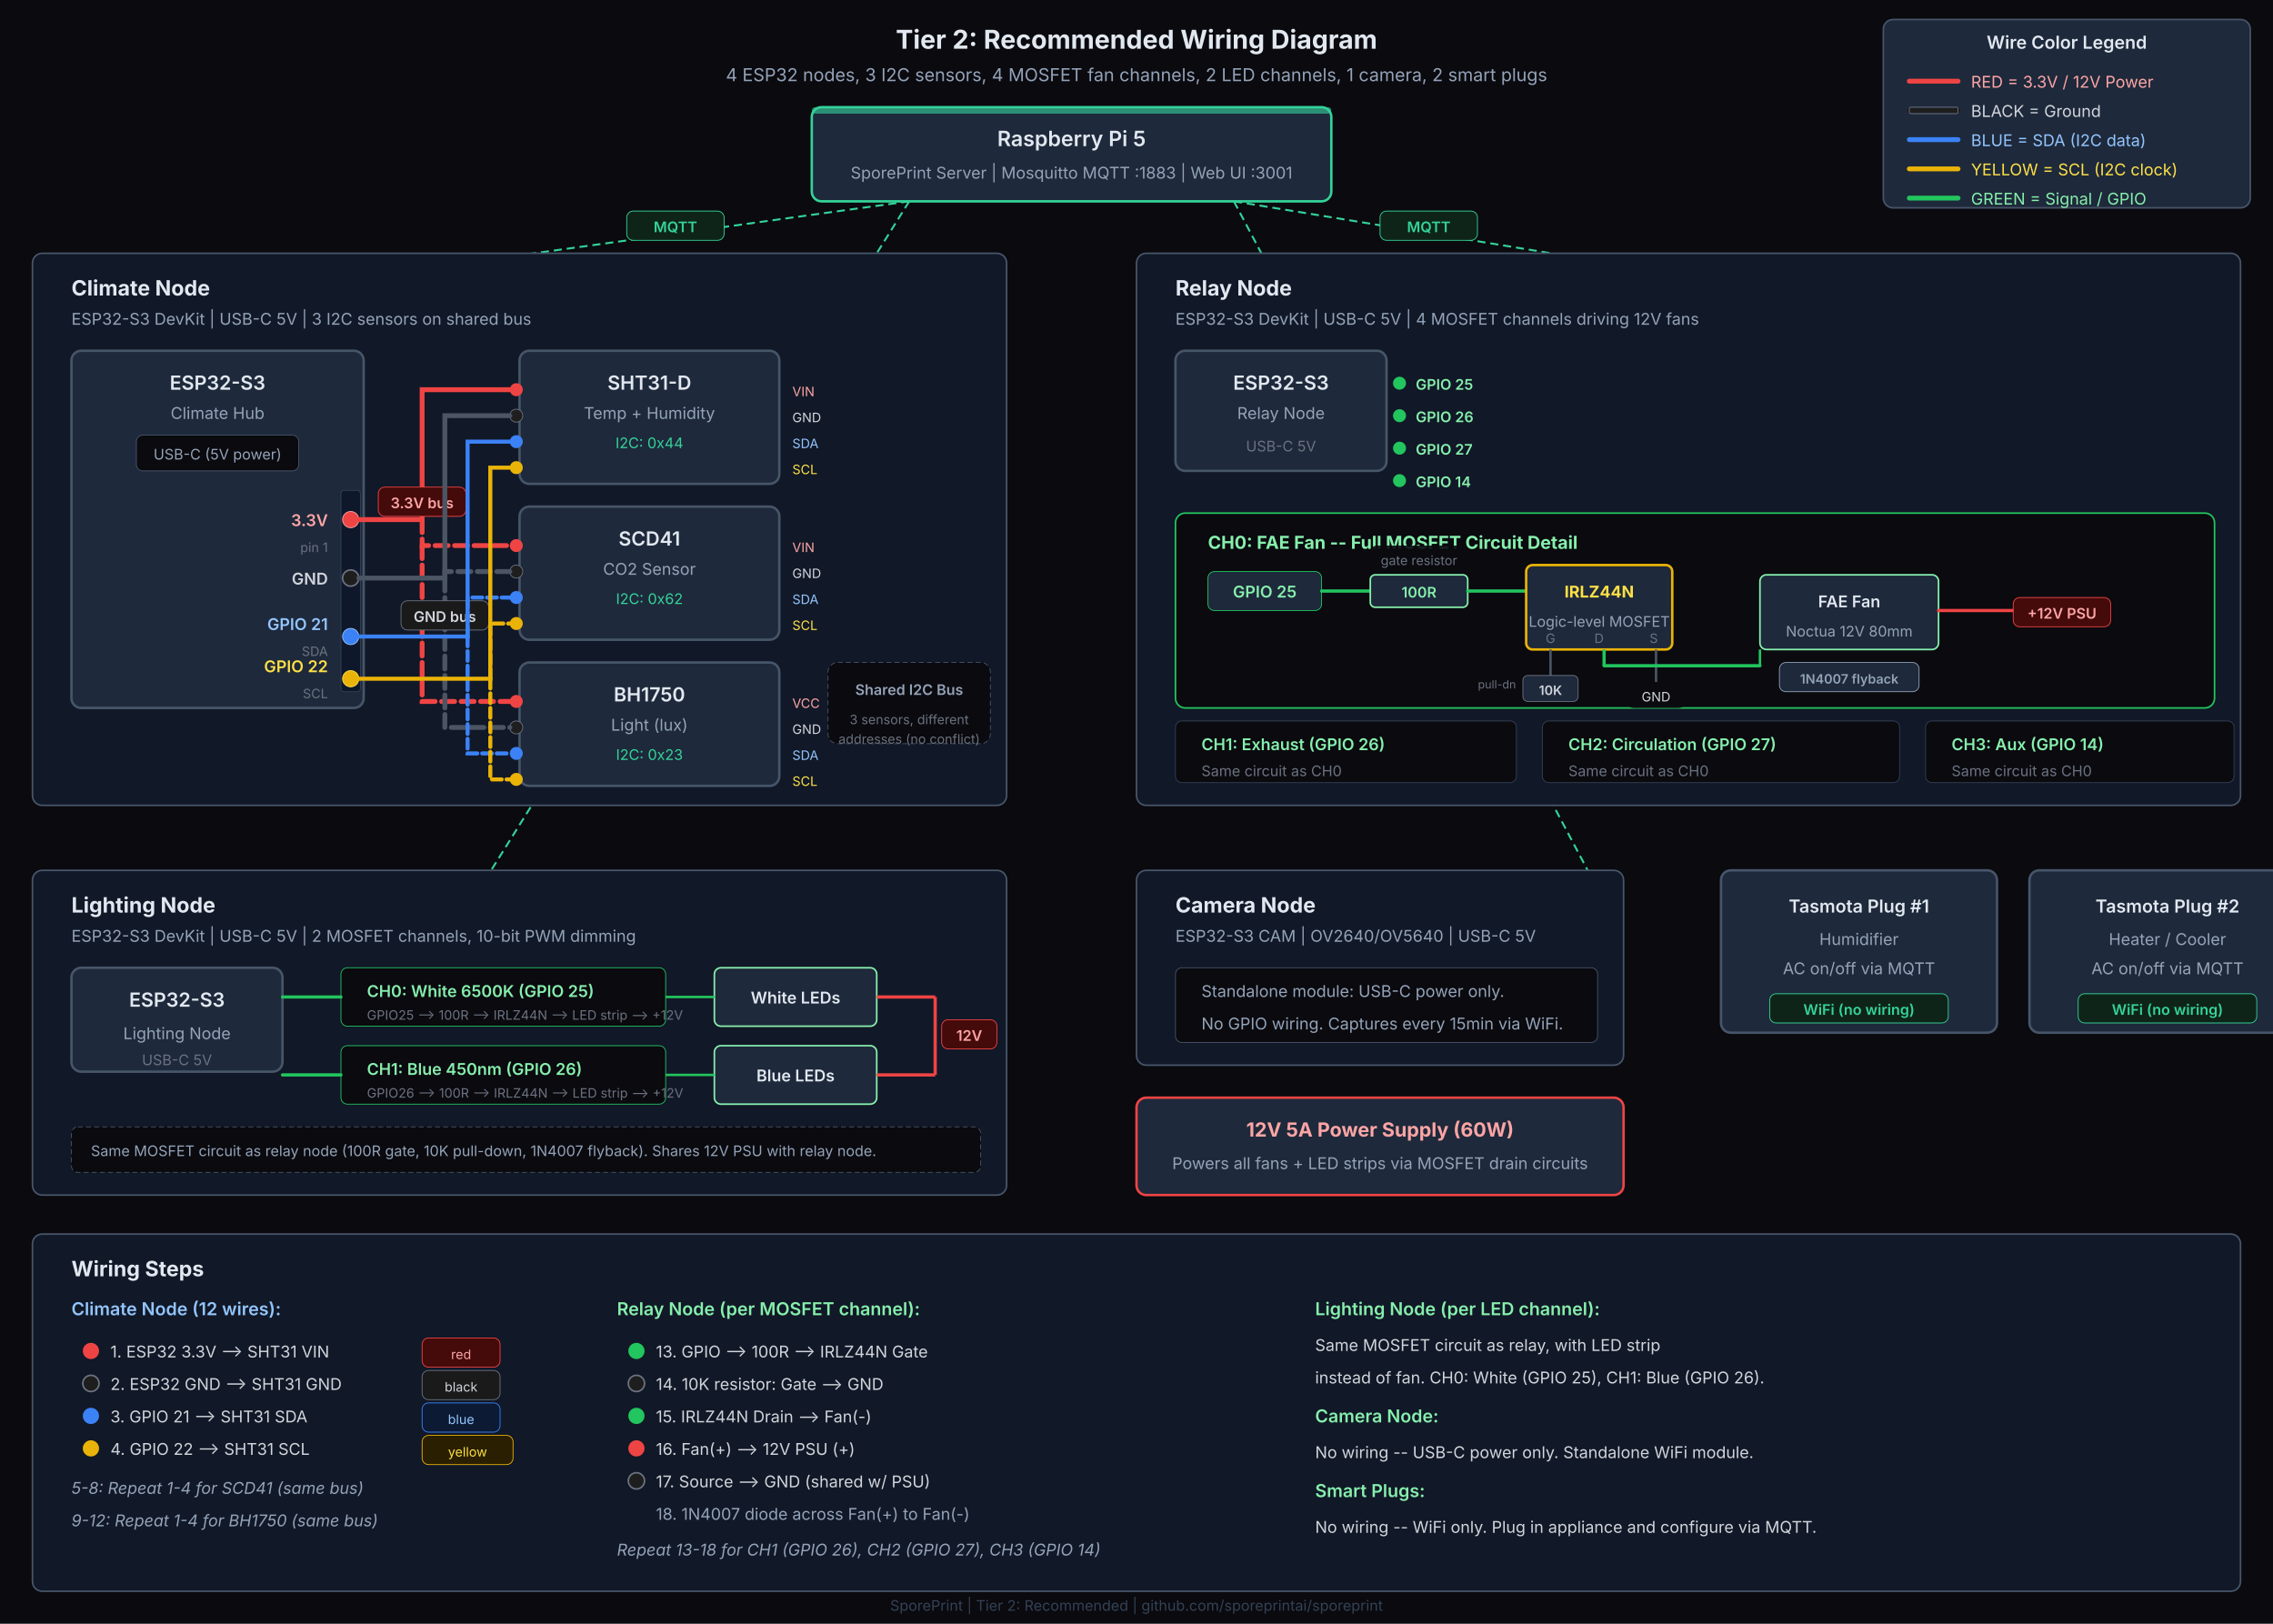
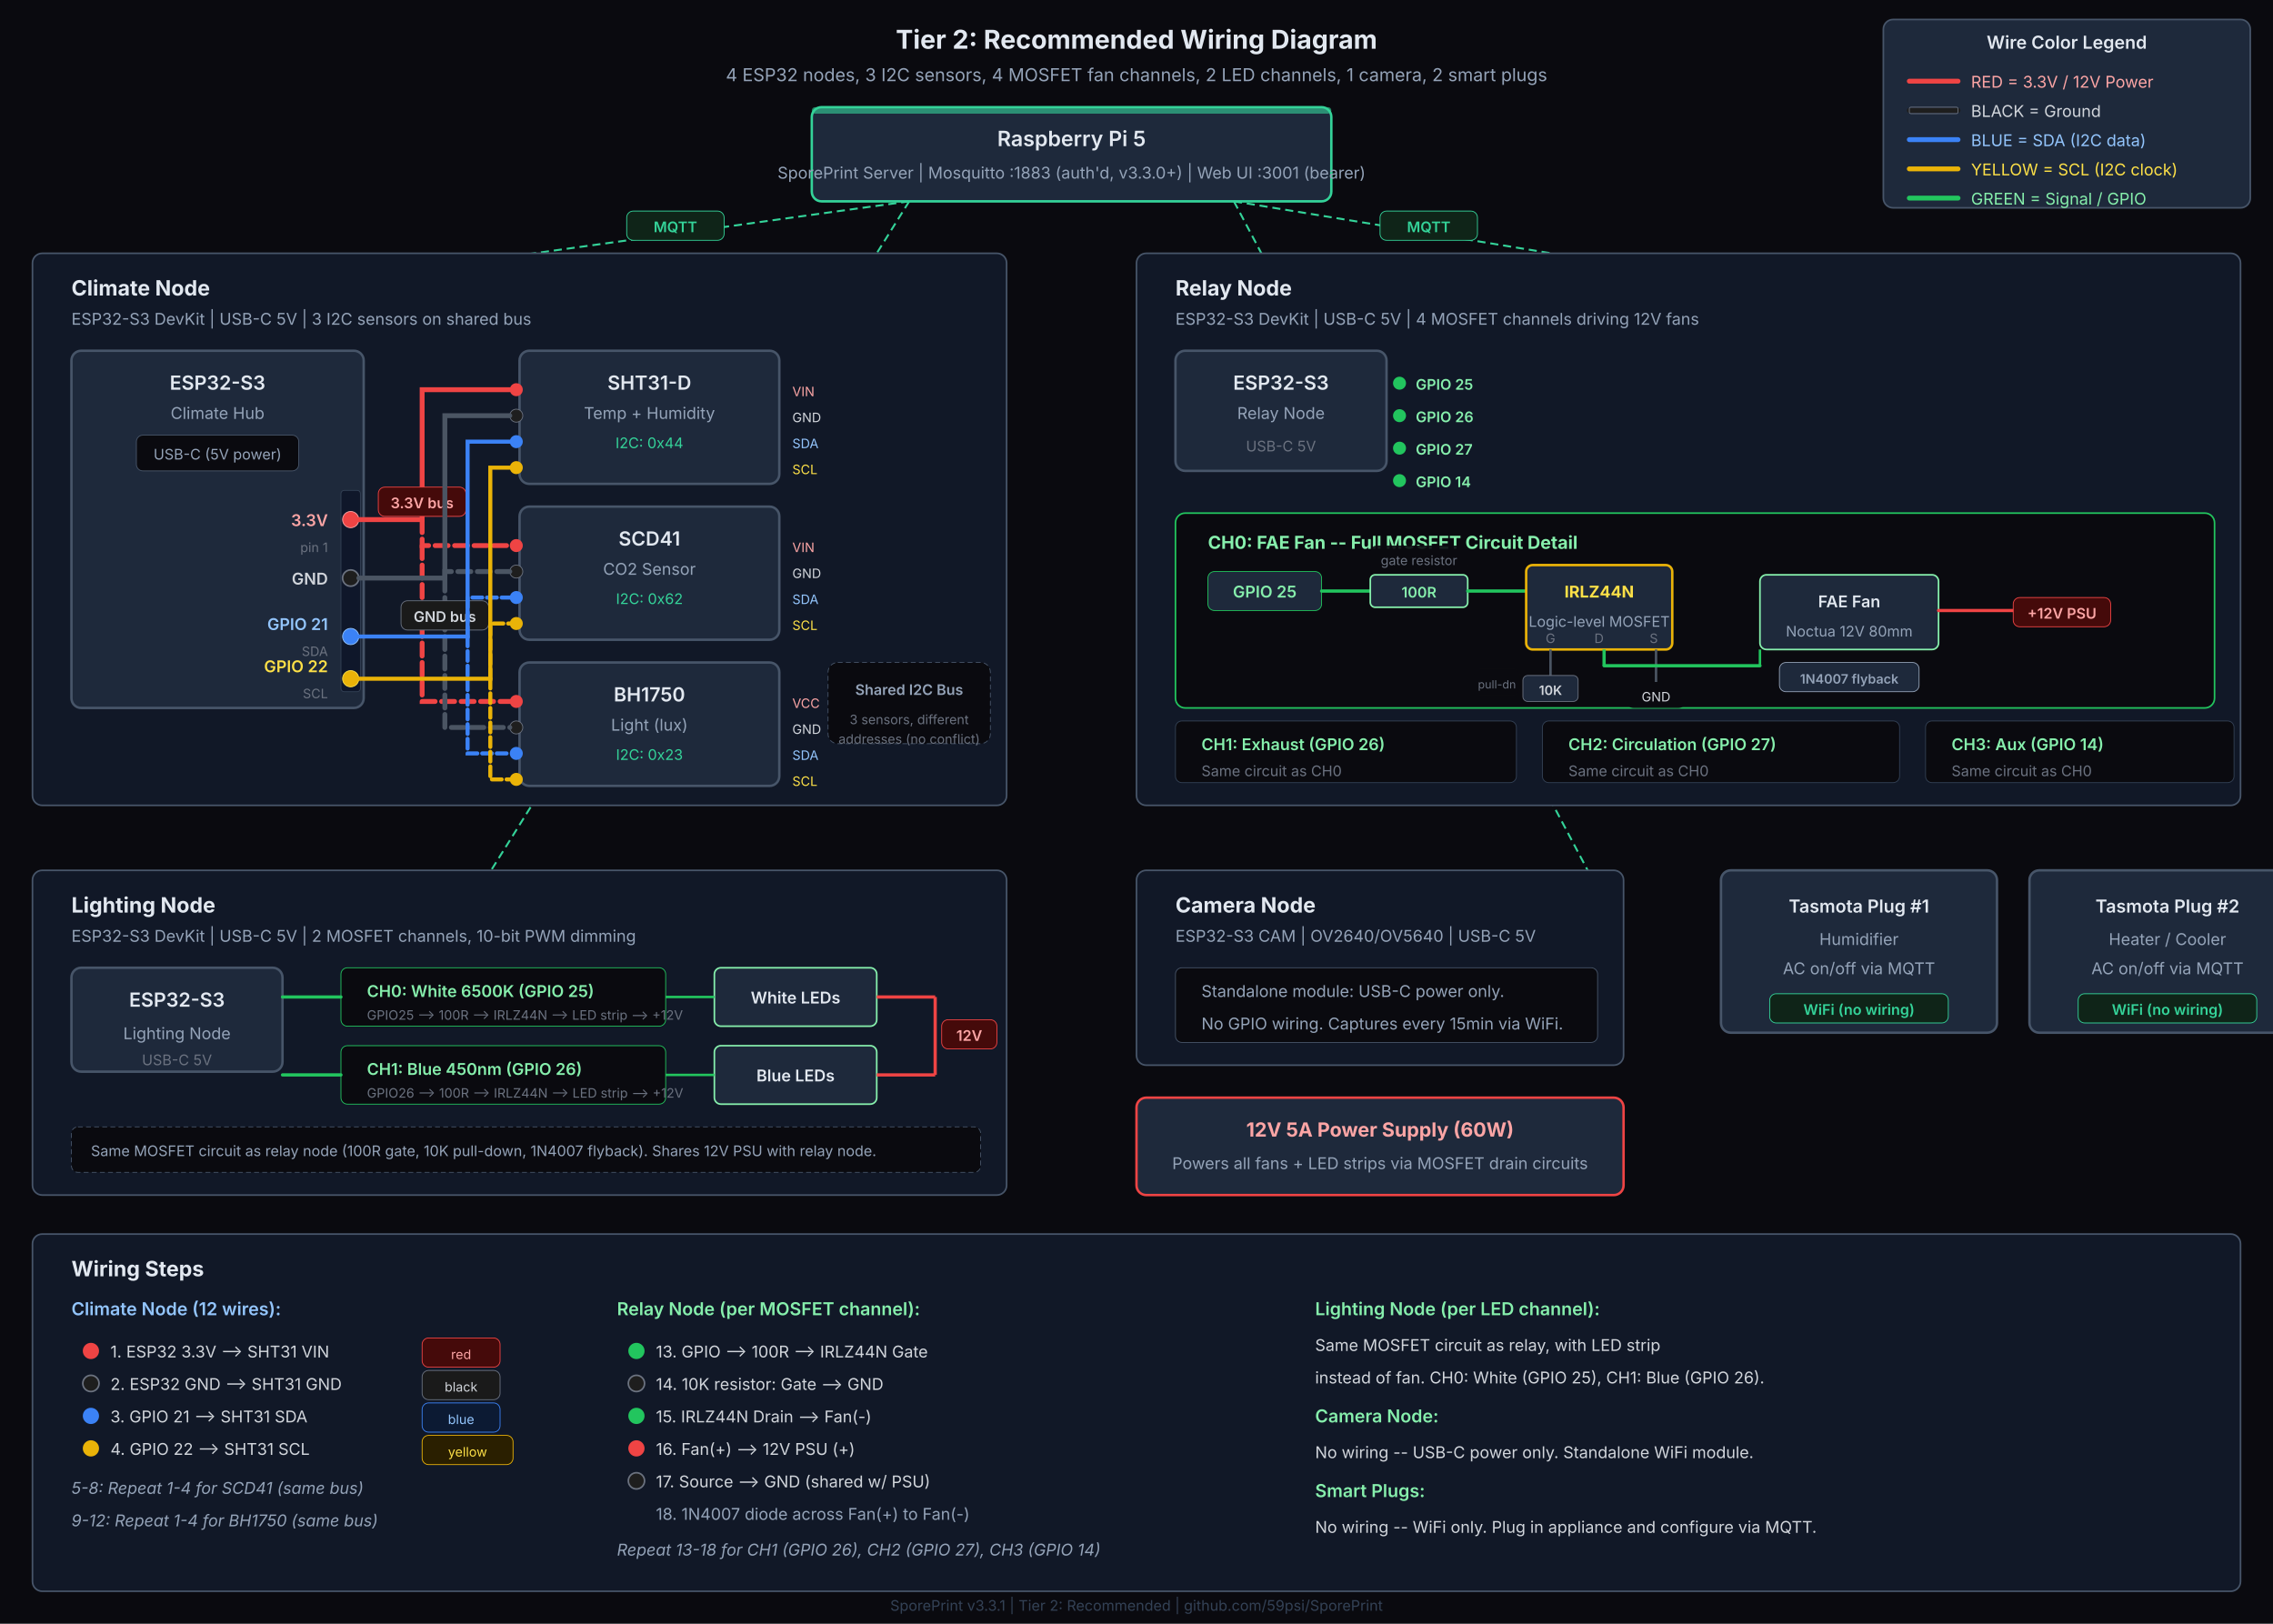
<svg xmlns="http://www.w3.org/2000/svg" viewBox="0 0 1400 1000" width="1400" height="1000">
  <rect width="1400" height="1000" fill="#0a0a0f" />
  <text x="700" y="30" text-anchor="middle" fill="#e2e8f0" font-family="system-ui, -apple-system, sans-serif" font-size="16" font-weight="700">Tier 2: Recommended Wiring Diagram</text>
  <text x="700" y="50" text-anchor="middle" fill="#94a3b8" font-family="system-ui, -apple-system, sans-serif" font-size="11">4 ESP32 nodes, 3 I2C sensors, 4 MOSFET fan channels, 2 LED channels, 1 camera, 2 smart plugs</text>
  <rect x="1160" y="12" width="226" height="116" rx="6" fill="#1e293b" stroke="#475569" stroke-width="1" />
  <text x="1273" y="30" text-anchor="middle" fill="#e2e8f0" font-family="system-ui, -apple-system, sans-serif" font-size="11" font-weight="600">Wire Color Legend</text>
  <line x1="1176" y1="50" x2="1206" y2="50" stroke="#ef4444" stroke-width="3" stroke-linecap="round" />
  <text x="1214" y="54" fill="#fca5a5" font-family="system-ui, -apple-system, sans-serif" font-size="10">RED = 3.3V / 12V Power</text>
  <line x1="1176" y1="68" x2="1206" y2="68" stroke="#1e1e1e" stroke-width="3" stroke-linecap="round" />
  <rect x="1176" y="66" width="30" height="4" rx="1" fill="none" stroke="#6b7280" stroke-width="0.5" />
  <text x="1214" y="72" fill="#d1d5db" font-family="system-ui, -apple-system, sans-serif" font-size="10">BLACK = Ground</text>
  <line x1="1176" y1="86" x2="1206" y2="86" stroke="#3b82f6" stroke-width="3" stroke-linecap="round" />
  <text x="1214" y="90" fill="#93c5fd" font-family="system-ui, -apple-system, sans-serif" font-size="10">BLUE = SDA (I2C data)</text>
  <line x1="1176" y1="104" x2="1206" y2="104" stroke="#eab308" stroke-width="3" stroke-linecap="round" />
  <text x="1214" y="108" fill="#fde047" font-family="system-ui, -apple-system, sans-serif" font-size="10">YELLOW = SCL (I2C clock)</text>
  <line x1="1176" y1="122" x2="1206" y2="122" stroke="#22c55e" stroke-width="3" stroke-linecap="round" />
  <text x="1214" y="126" fill="#86efac" font-family="system-ui, -apple-system, sans-serif" font-size="10">GREEN = Signal / GPIO</text>
  <rect x="500" y="66" width="320" height="58" rx="6" fill="#1e293b" stroke="#34d399" stroke-width="1.5" />
  <rect x="500" y="66" width="320" height="4" rx="2" fill="#34d399" opacity="0.6" />
  <text x="660" y="90" text-anchor="middle" fill="#e2e8f0" font-family="system-ui, -apple-system, sans-serif" font-size="13" font-weight="600">Raspberry Pi 5</text>
-   <text x="660" y="110" text-anchor="middle" fill="#94a3b8" font-family="system-ui, -apple-system, sans-serif" font-size="10">SporePrint Server | Mosquitto MQTT :1883 | Web UI :3001</text>
+   <text x="660" y="110" text-anchor="middle" fill="#94a3b8" font-family="system-ui, -apple-system, sans-serif" font-size="10">SporePrint Server | Mosquitto :1883 (auth'd, v3.3.0+) | Web UI :3001 (bearer)</text>
  <path d="M 560 124 L 300 160" fill="none" stroke="#34d399" stroke-width="1.2" stroke-dasharray="5,3" />
  <g>
    <rect x="386" y="130" width="60" height="18" rx="4" fill="#0f2418" stroke="#34d399" stroke-width="0.5" />
    <text x="416" y="143" text-anchor="middle" fill="#34d399" font-family="system-ui, -apple-system, sans-serif" font-size="9" font-weight="600">MQTT</text>
  </g>
  <path d="M 760 124 L 980 160" fill="none" stroke="#34d399" stroke-width="1.2" stroke-dasharray="5,3" />
  <g>
    <rect x="850" y="130" width="60" height="18" rx="4" fill="#0f2418" stroke="#34d399" stroke-width="0.5" />
    <text x="880" y="143" text-anchor="middle" fill="#34d399" font-family="system-ui, -apple-system, sans-serif" font-size="9" font-weight="600">MQTT</text>
  </g>
  <path d="M 560 124 L 300 540" fill="none" stroke="#34d399" stroke-width="1.2" stroke-dasharray="5,3" />
  <g>
    <rect x="385" y="332" width="60" height="18" rx="4" fill="#0f2418" stroke="#34d399" stroke-width="0.5" />
    <text x="415" y="345" text-anchor="middle" fill="#34d399" font-family="system-ui, -apple-system, sans-serif" font-size="9" font-weight="600">MQTT</text>
  </g>
  <path d="M 760 124 L 980 540" fill="none" stroke="#34d399" stroke-width="1.2" stroke-dasharray="5,3" />
  <g>
    <rect x="850" y="316" width="60" height="18" rx="4" fill="#0f2418" stroke="#34d399" stroke-width="0.5" />
    <text x="880" y="329" text-anchor="middle" fill="#34d399" font-family="system-ui, -apple-system, sans-serif" font-size="9" font-weight="600">MQTT</text>
  </g>
  <rect x="20" y="156" width="600" height="340" rx="6" fill="#111827" stroke="#475569" stroke-width="1" />
  <text x="44" y="182" fill="#e2e8f0" font-family="system-ui, -apple-system, sans-serif" font-size="13" font-weight="700">Climate Node</text>
  <text x="44" y="200" fill="#94a3b8" font-family="system-ui, -apple-system, sans-serif" font-size="10">ESP32-S3 DevKit | USB-C 5V | 3 I2C sensors on shared bus</text>
  <rect x="44" y="216" width="180" height="220" rx="6" fill="#1e293b" stroke="#475569" stroke-width="1.5" />
  <text x="134" y="240" text-anchor="middle" fill="#e2e8f0" font-family="system-ui, -apple-system, sans-serif" font-size="12" font-weight="600">ESP32-S3</text>
  <text x="134" y="258" text-anchor="middle" fill="#94a3b8" font-family="system-ui, -apple-system, sans-serif" font-size="10">Climate Hub</text>
  <rect x="84" y="268" width="100" height="22" rx="4" fill="#0a0a0f" stroke="#475569" stroke-width="0.5" />
  <text x="134" y="283" text-anchor="middle" fill="#94a3b8" font-family="system-ui, -apple-system, sans-serif" font-size="9">USB-C (5V power)</text>
  <rect x="210" y="302" width="12" height="124" rx="2" fill="#0f172a" stroke="#334155" stroke-width="0.5" />
  <circle cx="216" cy="320" r="5" fill="#ef4444" stroke="#fca5a5" stroke-width="0.5" />
  <text x="202" y="324" text-anchor="end" fill="#fca5a5" font-family="system-ui, -apple-system, sans-serif" font-size="10" font-weight="600">3.3V</text>
  <text x="202" y="340" text-anchor="end" fill="#6b7280" font-family="system-ui, -apple-system, sans-serif" font-size="8">pin 1</text>
  <circle cx="216" cy="356" r="5" fill="#1e1e1e" stroke="#6b7280" stroke-width="1" />
  <text x="202" y="360" text-anchor="end" fill="#d1d5db" font-family="system-ui, -apple-system, sans-serif" font-size="10" font-weight="600">GND</text>
  <circle cx="216" cy="392" r="5" fill="#3b82f6" stroke="#93c5fd" stroke-width="0.5" />
  <text x="202" y="388" text-anchor="end" fill="#93c5fd" font-family="system-ui, -apple-system, sans-serif" font-size="10" font-weight="600">GPIO 21</text>
  <text x="202" y="404" text-anchor="end" fill="#6b7280" font-family="system-ui, -apple-system, sans-serif" font-size="8">SDA</text>
  <circle cx="216" cy="418" r="5" fill="#eab308" stroke="#fde047" stroke-width="0.5" />
  <text x="202" y="414" text-anchor="end" fill="#fde047" font-family="system-ui, -apple-system, sans-serif" font-size="10" font-weight="600">GPIO 22</text>
  <text x="202" y="430" text-anchor="end" fill="#6b7280" font-family="system-ui, -apple-system, sans-serif" font-size="8">SCL</text>
  <rect x="320" y="216" width="160" height="82" rx="6" fill="#1e293b" stroke="#475569" stroke-width="1.5" />
  <text x="400" y="240" text-anchor="middle" fill="#e2e8f0" font-family="system-ui, -apple-system, sans-serif" font-size="12" font-weight="600">SHT31-D</text>
  <text x="400" y="258" text-anchor="middle" fill="#94a3b8" font-family="system-ui, -apple-system, sans-serif" font-size="10">Temp + Humidity</text>
  <text x="400" y="276" text-anchor="middle" fill="#34d399" font-family="system-ui, -apple-system, sans-serif" font-size="9">I2C: 0x44</text>
  <circle cx="318" cy="240" r="4" fill="#ef4444" />
  <circle cx="318" cy="256" r="4" fill="#1e1e1e" stroke="#6b7280" stroke-width="0.5" />
  <circle cx="318" cy="272" r="4" fill="#3b82f6" />
  <circle cx="318" cy="288" r="4" fill="#eab308" />
  <rect x="320" y="312" width="160" height="82" rx="6" fill="#1e293b" stroke="#475569" stroke-width="1.5" />
  <text x="400" y="336" text-anchor="middle" fill="#e2e8f0" font-family="system-ui, -apple-system, sans-serif" font-size="12" font-weight="600">SCD41</text>
  <text x="400" y="354" text-anchor="middle" fill="#94a3b8" font-family="system-ui, -apple-system, sans-serif" font-size="10">CO2 Sensor</text>
  <text x="400" y="372" text-anchor="middle" fill="#34d399" font-family="system-ui, -apple-system, sans-serif" font-size="9">I2C: 0x62</text>
  <circle cx="318" cy="336" r="4" fill="#ef4444" />
  <circle cx="318" cy="352" r="4" fill="#1e1e1e" stroke="#6b7280" stroke-width="0.5" />
  <circle cx="318" cy="368" r="4" fill="#3b82f6" />
  <circle cx="318" cy="384" r="4" fill="#eab308" />
  <rect x="320" y="408" width="160" height="76" rx="6" fill="#1e293b" stroke="#475569" stroke-width="1.5" />
  <text x="400" y="432" text-anchor="middle" fill="#e2e8f0" font-family="system-ui, -apple-system, sans-serif" font-size="12" font-weight="600">BH1750</text>
  <text x="400" y="450" text-anchor="middle" fill="#94a3b8" font-family="system-ui, -apple-system, sans-serif" font-size="10">Light (lux)</text>
  <text x="400" y="468" text-anchor="middle" fill="#34d399" font-family="system-ui, -apple-system, sans-serif" font-size="9">I2C: 0x23</text>
  <circle cx="318" cy="432" r="4" fill="#ef4444" />
  <circle cx="318" cy="448" r="4" fill="#1e1e1e" stroke="#6b7280" stroke-width="0.5" />
  <circle cx="318" cy="464" r="4" fill="#3b82f6" />
  <circle cx="318" cy="480" r="4" fill="#eab308" />
  <path d="M 221 320 L 260 320 L 260 240 L 314 240" fill="none" stroke="#ef4444" stroke-width="3" stroke-linecap="round" />
  <path d="M 260 320 L 260 336 L 314 336" fill="none" stroke="#ef4444" stroke-width="3" stroke-linecap="round" stroke-dasharray="8,4" />
  <path d="M 260 336 L 260 432 L 314 432" fill="none" stroke="#ef4444" stroke-width="3" stroke-linecap="round" stroke-dasharray="8,4" />
  <g>
    <rect x="233" y="300" width="54" height="18" rx="4" fill="#450a0a" stroke="#ef4444" stroke-width="0.5" />
    <text x="260" y="313" text-anchor="middle" fill="#fca5a5" font-family="system-ui, -apple-system, sans-serif" font-size="9" font-weight="600">3.3V bus</text>
  </g>
  <path d="M 221 356 L 274 356 L 274 256 L 314 256" fill="none" stroke="#4b5563" stroke-width="3" stroke-linecap="round" />
  <path d="M 274 356 L 274 352 L 314 352" fill="none" stroke="#4b5563" stroke-width="3" stroke-linecap="round" stroke-dasharray="8,4" />
  <path d="M 274 356 L 274 448 L 314 448" fill="none" stroke="#4b5563" stroke-width="3" stroke-linecap="round" stroke-dasharray="8,4" />
  <g>
    <rect x="247" y="370" width="54" height="18" rx="4" fill="#1a1a1a" stroke="#6b7280" stroke-width="0.5" />
    <text x="274" y="383" text-anchor="middle" fill="#d1d5db" font-family="system-ui, -apple-system, sans-serif" font-size="9" font-weight="600">GND bus</text>
  </g>
  <path d="M 221 392 L 288 392 L 288 272 L 314 272" fill="none" stroke="#3b82f6" stroke-width="2.5" stroke-linecap="round" />
  <path d="M 288 392 L 288 368 L 314 368" fill="none" stroke="#3b82f6" stroke-width="2.5" stroke-linecap="round" stroke-dasharray="6,3" />
  <path d="M 288 392 L 288 464 L 314 464" fill="none" stroke="#3b82f6" stroke-width="2.5" stroke-linecap="round" stroke-dasharray="6,3" />
  <path d="M 221 418 L 302 418 L 302 288 L 314 288" fill="none" stroke="#eab308" stroke-width="2.5" stroke-linecap="round" />
  <path d="M 302 418 L 302 384 L 314 384" fill="none" stroke="#eab308" stroke-width="2.5" stroke-linecap="round" stroke-dasharray="6,3" />
  <path d="M 302 418 L 302 480 L 314 480" fill="none" stroke="#eab308" stroke-width="2.5" stroke-linecap="round" stroke-dasharray="6,3" />
  <text x="488" y="244" fill="#fca5a5" font-family="system-ui, -apple-system, sans-serif" font-size="8">VIN</text>
  <text x="488" y="260" fill="#d1d5db" font-family="system-ui, -apple-system, sans-serif" font-size="8">GND</text>
  <text x="488" y="276" fill="#93c5fd" font-family="system-ui, -apple-system, sans-serif" font-size="8">SDA</text>
  <text x="488" y="292" fill="#fde047" font-family="system-ui, -apple-system, sans-serif" font-size="8">SCL</text>
  <text x="488" y="340" fill="#fca5a5" font-family="system-ui, -apple-system, sans-serif" font-size="8">VIN</text>
  <text x="488" y="356" fill="#d1d5db" font-family="system-ui, -apple-system, sans-serif" font-size="8">GND</text>
  <text x="488" y="372" fill="#93c5fd" font-family="system-ui, -apple-system, sans-serif" font-size="8">SDA</text>
  <text x="488" y="388" fill="#fde047" font-family="system-ui, -apple-system, sans-serif" font-size="8">SCL</text>
  <text x="488" y="436" fill="#fca5a5" font-family="system-ui, -apple-system, sans-serif" font-size="8">VCC</text>
  <text x="488" y="452" fill="#d1d5db" font-family="system-ui, -apple-system, sans-serif" font-size="8">GND</text>
  <text x="488" y="468" fill="#93c5fd" font-family="system-ui, -apple-system, sans-serif" font-size="8">SDA</text>
  <text x="488" y="484" fill="#fde047" font-family="system-ui, -apple-system, sans-serif" font-size="8">SCL</text>
  <rect x="510" y="408" width="100" height="50" rx="6" fill="#0a0a0f" stroke="#475569" stroke-width="0.5" stroke-dasharray="3,2" />
  <text x="560" y="428" text-anchor="middle" fill="#94a3b8" font-family="system-ui, -apple-system, sans-serif" font-size="9" font-weight="600">Shared I2C Bus</text>
  <text x="560" y="446" text-anchor="middle" fill="#6b7280" font-family="system-ui, -apple-system, sans-serif" font-size="8">3 sensors, different</text>
  <text x="560" y="458" text-anchor="middle" fill="#6b7280" font-family="system-ui, -apple-system, sans-serif" font-size="8">addresses (no conflict)</text>
  <rect x="700" y="156" width="680" height="340" rx="6" fill="#111827" stroke="#475569" stroke-width="1" />
  <text x="724" y="182" fill="#e2e8f0" font-family="system-ui, -apple-system, sans-serif" font-size="13" font-weight="700">Relay Node</text>
  <text x="724" y="200" fill="#94a3b8" font-family="system-ui, -apple-system, sans-serif" font-size="10">ESP32-S3 DevKit | USB-C 5V | 4 MOSFET channels driving 12V fans</text>
  <rect x="724" y="216" width="130" height="74" rx="6" fill="#1e293b" stroke="#475569" stroke-width="1.5" />
  <text x="789" y="240" text-anchor="middle" fill="#e2e8f0" font-family="system-ui, -apple-system, sans-serif" font-size="12" font-weight="600">ESP32-S3</text>
  <text x="789" y="258" text-anchor="middle" fill="#94a3b8" font-family="system-ui, -apple-system, sans-serif" font-size="10">Relay Node</text>
  <text x="789" y="278" text-anchor="middle" fill="#6b7280" font-family="system-ui, -apple-system, sans-serif" font-size="9">USB-C 5V</text>
  <circle cx="862" cy="236" r="4" fill="#22c55e" />
  <text x="872" y="240" fill="#86efac" font-family="system-ui, -apple-system, sans-serif" font-size="9" font-weight="600">GPIO 25</text>
  <circle cx="862" cy="256" r="4" fill="#22c55e" />
  <text x="872" y="260" fill="#86efac" font-family="system-ui, -apple-system, sans-serif" font-size="9" font-weight="600">GPIO 26</text>
  <circle cx="862" cy="276" r="4" fill="#22c55e" />
  <text x="872" y="280" fill="#86efac" font-family="system-ui, -apple-system, sans-serif" font-size="9" font-weight="600">GPIO 27</text>
  <circle cx="862" cy="296" r="4" fill="#22c55e" />
  <text x="872" y="300" fill="#86efac" font-family="system-ui, -apple-system, sans-serif" font-size="9" font-weight="600">GPIO 14</text>
  <rect x="724" y="316" width="640" height="120" rx="6" fill="#0a0a0f" stroke="#22c55e" stroke-width="1" />
  <text x="744" y="338" fill="#86efac" font-family="system-ui, -apple-system, sans-serif" font-size="11" font-weight="700">CH0: FAE Fan -- Full MOSFET Circuit Detail</text>
  <rect x="744" y="352" width="70" height="24" rx="4" fill="#1e293b" stroke="#22c55e" stroke-width="0.5" />
  <text x="779" y="368" text-anchor="middle" fill="#86efac" font-family="system-ui, -apple-system, sans-serif" font-size="10" font-weight="600">GPIO 25</text>
  <line x1="814" y1="364" x2="844" y2="364" stroke="#22c55e" stroke-width="2" stroke-linecap="round" />
  <rect x="844" y="354" width="60" height="20" rx="3" fill="#1e293b" stroke="#86efac" stroke-width="1" />
  <text x="874" y="368" text-anchor="middle" fill="#86efac" font-family="system-ui, -apple-system, sans-serif" font-size="9" font-weight="600">100R</text>
  <g>
    <rect x="844" y="336" width="60" height="16" rx="4" fill="#0a0a0f" opacity="0.9" />
    <text x="874" y="348" text-anchor="middle" fill="#6b7280" font-family="system-ui, -apple-system, sans-serif" font-size="8">gate resistor</text>
  </g>
  <line x1="904" y1="364" x2="940" y2="364" stroke="#22c55e" stroke-width="2" stroke-linecap="round" />
  <rect x="940" y="348" width="90" height="52" rx="4" fill="#1e293b" stroke="#eab308" stroke-width="1.5" />
  <text x="985" y="368" text-anchor="middle" fill="#fde047" font-family="system-ui, -apple-system, sans-serif" font-size="10" font-weight="700">IRLZ44N</text>
  <text x="985" y="386" text-anchor="middle" fill="#94a3b8" font-family="system-ui, -apple-system, sans-serif" font-size="9">Logic-level MOSFET</text>
  <text x="952" y="396" fill="#6b7280" font-family="system-ui, -apple-system, sans-serif" font-size="8">G</text>
  <text x="982" y="396" fill="#6b7280" font-family="system-ui, -apple-system, sans-serif" font-size="8">D</text>
  <text x="1016" y="396" fill="#6b7280" font-family="system-ui, -apple-system, sans-serif" font-size="8">S</text>
  <line x1="955" y1="400" x2="955" y2="420" stroke="#4b5563" stroke-width="1.5" />
  <rect x="938" y="416" width="34" height="16" rx="3" fill="#1e293b" stroke="#6b7280" stroke-width="0.5" />
  <text x="955" y="428" text-anchor="middle" fill="#d1d5db" font-family="system-ui, -apple-system, sans-serif" font-size="8" font-weight="600">10K</text>
  <g>
    <rect x="908" y="412" width="28" height="16" rx="4" fill="#0a0a0f" opacity="0.9" />
    <text x="922" y="424" text-anchor="middle" fill="#6b7280" font-family="system-ui, -apple-system, sans-serif" font-size="7">pull-dn</text>
  </g>
  <line x1="1020" y1="400" x2="1020" y2="420" stroke="#4b5563" stroke-width="1.5" />
  <g>
    <rect x="1002" y="420" width="36" height="16" rx="4" fill="#0a0a0f" opacity="0.9" />
    <text x="1020" y="432" text-anchor="middle" fill="#d1d5db" font-family="system-ui, -apple-system, sans-serif" font-size="8">GND</text>
  </g>
  <line x1="988" y1="400" x2="988" y2="410" stroke="#22c55e" stroke-width="2" />
  <line x1="988" y1="410" x2="1084" y2="410" stroke="#22c55e" stroke-width="2" stroke-linecap="round" />
  <rect x="1084" y="354" width="110" height="46" rx="4" fill="#1e293b" stroke="#86efac" stroke-width="1" />
  <text x="1139" y="374" text-anchor="middle" fill="#e2e8f0" font-family="system-ui, -apple-system, sans-serif" font-size="10" font-weight="600">FAE Fan</text>
  <text x="1139" y="392" text-anchor="middle" fill="#94a3b8" font-family="system-ui, -apple-system, sans-serif" font-size="9">Noctua 12V 80mm</text>
  <line x1="1084" y1="400" x2="1084" y2="410" stroke="#22c55e" stroke-width="1.5" />
  <line x1="1194" y1="376" x2="1240" y2="376" stroke="#ef4444" stroke-width="2" stroke-linecap="round" />
  <g>
    <rect x="1240" y="368" width="60" height="18" rx="4" fill="#450a0a" stroke="#ef4444" stroke-width="0.5" />
    <text x="1270" y="381" text-anchor="middle" fill="#fca5a5" font-family="system-ui, -apple-system, sans-serif" font-size="9" font-weight="600">+12V PSU</text>
  </g>
  <g>
    <rect x="1096" y="408" width="86" height="18" rx="4" fill="#1e293b" stroke="#94a3b8" stroke-width="0.5" />
    <text x="1139" y="421" text-anchor="middle" fill="#94a3b8" font-family="system-ui, -apple-system, sans-serif" font-size="8" font-weight="600">1N4007 flyback</text>
  </g>
  <rect x="724" y="444" width="210" height="38" rx="4" fill="#0a0a0f" stroke="#334155" stroke-width="0.5" />
  <text x="740" y="462" fill="#86efac" font-family="system-ui, -apple-system, sans-serif" font-size="10" font-weight="600">CH1: Exhaust (GPIO 26)</text>
  <text x="740" y="478" fill="#6b7280" font-family="system-ui, -apple-system, sans-serif" font-size="9">Same circuit as CH0</text>
  <rect x="950" y="444" width="220" height="38" rx="4" fill="#0a0a0f" stroke="#334155" stroke-width="0.5" />
  <text x="966" y="462" fill="#86efac" font-family="system-ui, -apple-system, sans-serif" font-size="10" font-weight="600">CH2: Circulation (GPIO 27)</text>
  <text x="966" y="478" fill="#6b7280" font-family="system-ui, -apple-system, sans-serif" font-size="9">Same circuit as CH0</text>
  <rect x="1186" y="444" width="190" height="38" rx="4" fill="#0a0a0f" stroke="#334155" stroke-width="0.5" />
  <text x="1202" y="462" fill="#86efac" font-family="system-ui, -apple-system, sans-serif" font-size="10" font-weight="600">CH3: Aux (GPIO 14)</text>
  <text x="1202" y="478" fill="#6b7280" font-family="system-ui, -apple-system, sans-serif" font-size="9">Same circuit as CH0</text>
  <rect x="20" y="536" width="600" height="200" rx="6" fill="#111827" stroke="#475569" stroke-width="1" />
  <text x="44" y="562" fill="#e2e8f0" font-family="system-ui, -apple-system, sans-serif" font-size="13" font-weight="700">Lighting Node</text>
  <text x="44" y="580" fill="#94a3b8" font-family="system-ui, -apple-system, sans-serif" font-size="10">ESP32-S3 DevKit | USB-C 5V | 2 MOSFET channels, 10-bit PWM dimming</text>
  <rect x="44" y="596" width="130" height="64" rx="6" fill="#1e293b" stroke="#475569" stroke-width="1.5" />
  <text x="109" y="620" text-anchor="middle" fill="#e2e8f0" font-family="system-ui, -apple-system, sans-serif" font-size="12" font-weight="600">ESP32-S3</text>
  <text x="109" y="640" text-anchor="middle" fill="#94a3b8" font-family="system-ui, -apple-system, sans-serif" font-size="10">Lighting Node</text>
  <text x="109" y="656" text-anchor="middle" fill="#6b7280" font-family="system-ui, -apple-system, sans-serif" font-size="9">USB-C 5V</text>
  <rect x="210" y="596" width="200" height="36" rx="4" fill="#0a0a0f" stroke="#22c55e" stroke-width="0.5" />
  <text x="226" y="614" fill="#86efac" font-family="system-ui, -apple-system, sans-serif" font-size="10" font-weight="600">CH0: White 6500K (GPIO 25)</text>
  <text x="226" y="628" fill="#6b7280" font-family="system-ui, -apple-system, sans-serif" font-size="8">GPIO25 --&gt; 100R --&gt; IRLZ44N --&gt; LED strip --&gt; +12V</text>
  <line x1="174" y1="614" x2="210" y2="614" stroke="#22c55e" stroke-width="2" stroke-linecap="round" />
  <rect x="210" y="644" width="200" height="36" rx="4" fill="#0a0a0f" stroke="#22c55e" stroke-width="0.5" />
  <text x="226" y="662" fill="#86efac" font-family="system-ui, -apple-system, sans-serif" font-size="10" font-weight="600">CH1: Blue 450nm (GPIO 26)</text>
  <text x="226" y="676" fill="#6b7280" font-family="system-ui, -apple-system, sans-serif" font-size="8">GPIO26 --&gt; 100R --&gt; IRLZ44N --&gt; LED strip --&gt; +12V</text>
  <line x1="174" y1="662" x2="210" y2="662" stroke="#22c55e" stroke-width="2" stroke-linecap="round" />
  <rect x="440" y="596" width="100" height="36" rx="4" fill="#1e293b" stroke="#86efac" stroke-width="1" />
  <text x="490" y="618" text-anchor="middle" fill="#e2e8f0" font-family="system-ui, -apple-system, sans-serif" font-size="10" font-weight="600">White LEDs</text>
  <line x1="410" y1="614" x2="440" y2="614" stroke="#22c55e" stroke-width="1.5" />
  <rect x="440" y="644" width="100" height="36" rx="4" fill="#1e293b" stroke="#86efac" stroke-width="1" />
  <text x="490" y="666" text-anchor="middle" fill="#e2e8f0" font-family="system-ui, -apple-system, sans-serif" font-size="10" font-weight="600">Blue LEDs</text>
  <line x1="410" y1="662" x2="440" y2="662" stroke="#22c55e" stroke-width="1.5" />
  <line x1="540" y1="614" x2="576" y2="614" stroke="#ef4444" stroke-width="2" />
  <line x1="540" y1="662" x2="576" y2="662" stroke="#ef4444" stroke-width="2" />
  <line x1="576" y1="614" x2="576" y2="662" stroke="#ef4444" stroke-width="2" />
  <g>
    <rect x="580" y="628" width="34" height="18" rx="4" fill="#450a0a" stroke="#ef4444" stroke-width="0.5" />
    <text x="597" y="641" text-anchor="middle" fill="#fca5a5" font-family="system-ui, -apple-system, sans-serif" font-size="9" font-weight="600">12V</text>
  </g>
  <rect x="44" y="694" width="560" height="28" rx="4" fill="#0a0a0f" stroke="#475569" stroke-width="0.5" stroke-dasharray="3,2" />
  <text x="56" y="712" fill="#94a3b8" font-family="system-ui, -apple-system, sans-serif" font-size="9">Same MOSFET circuit as relay node (100R gate, 10K pull-down, 1N4007 flyback). Shares 12V PSU with relay node.</text>
  <rect x="700" y="536" width="300" height="120" rx="6" fill="#111827" stroke="#475569" stroke-width="1" />
  <text x="724" y="562" fill="#e2e8f0" font-family="system-ui, -apple-system, sans-serif" font-size="13" font-weight="700">Camera Node</text>
  <text x="724" y="580" fill="#94a3b8" font-family="system-ui, -apple-system, sans-serif" font-size="10">ESP32-S3 CAM | OV2640/OV5640 | USB-C 5V</text>
  <rect x="724" y="596" width="260" height="46" rx="4" fill="#0a0a0f" stroke="#475569" stroke-width="0.5" />
  <text x="740" y="614" fill="#94a3b8" font-family="system-ui, -apple-system, sans-serif" font-size="10">Standalone module: USB-C power only.</text>
  <text x="740" y="634" fill="#94a3b8" font-family="system-ui, -apple-system, sans-serif" font-size="10">No GPIO wiring. Captures every 15min via WiFi.</text>
  <rect x="700" y="676" width="300" height="60" rx="6" fill="#1e293b" stroke="#ef4444" stroke-width="1.5" />
  <text x="850" y="700" text-anchor="middle" fill="#fca5a5" font-family="system-ui, -apple-system, sans-serif" font-size="12" font-weight="700">12V 5A Power Supply (60W)</text>
  <text x="850" y="720" text-anchor="middle" fill="#94a3b8" font-family="system-ui, -apple-system, sans-serif" font-size="10">Powers all fans + LED strips via MOSFET drain circuits</text>
  <rect x="1060" y="536" width="170" height="100" rx="6" fill="#1e293b" stroke="#475569" stroke-width="1.5" />
  <text x="1145" y="562" text-anchor="middle" fill="#e2e8f0" font-family="system-ui, -apple-system, sans-serif" font-size="11" font-weight="600">Tasmota Plug #1</text>
  <text x="1145" y="582" text-anchor="middle" fill="#94a3b8" font-family="system-ui, -apple-system, sans-serif" font-size="10">Humidifier</text>
  <text x="1145" y="600" text-anchor="middle" fill="#94a3b8" font-family="system-ui, -apple-system, sans-serif" font-size="10">AC on/off via MQTT</text>
  <rect x="1090" y="612" width="110" height="18" rx="4" fill="#0f2418" stroke="#34d399" stroke-width="0.5" />
  <text x="1145" y="625" text-anchor="middle" fill="#34d399" font-family="system-ui, -apple-system, sans-serif" font-size="9" font-weight="600">WiFi (no wiring)</text>
  <rect x="1250" y="536" width="170" height="100" rx="6" fill="#1e293b" stroke="#475569" stroke-width="1.5" />
  <text x="1335" y="562" text-anchor="middle" fill="#e2e8f0" font-family="system-ui, -apple-system, sans-serif" font-size="11" font-weight="600">Tasmota Plug #2</text>
  <text x="1335" y="582" text-anchor="middle" fill="#94a3b8" font-family="system-ui, -apple-system, sans-serif" font-size="10">Heater / Cooler</text>
  <text x="1335" y="600" text-anchor="middle" fill="#94a3b8" font-family="system-ui, -apple-system, sans-serif" font-size="10">AC on/off via MQTT</text>
  <rect x="1280" y="612" width="110" height="18" rx="4" fill="#0f2418" stroke="#34d399" stroke-width="0.5" />
  <text x="1335" y="625" text-anchor="middle" fill="#34d399" font-family="system-ui, -apple-system, sans-serif" font-size="9" font-weight="600">WiFi (no wiring)</text>
  <rect x="20" y="760" width="1360" height="220" rx="6" fill="#111827" stroke="#475569" stroke-width="1" />
  <text x="44" y="786" fill="#e2e8f0" font-family="system-ui, -apple-system, sans-serif" font-size="13" font-weight="700">Wiring Steps</text>
  <text x="44" y="810" fill="#93c5fd" font-family="system-ui, -apple-system, sans-serif" font-size="11" font-weight="600">Climate Node (12 wires):</text>
  <circle cx="56" cy="832" r="5" fill="#ef4444" />
  <text x="68" y="836" fill="#d1d5db" font-family="system-ui, -apple-system, sans-serif" font-size="10">1. ESP32 3.3V --&gt; SHT31 VIN</text>
  <g>
    <rect x="260" y="824" width="48" height="18" rx="4" fill="#450a0a" stroke="#ef4444" stroke-width="0.5" />
    <text x="284" y="837" text-anchor="middle" fill="#fca5a5" font-family="system-ui, -apple-system, sans-serif" font-size="8">red</text>
  </g>
  <circle cx="56" cy="852" r="5" fill="#1e1e1e" stroke="#6b7280" stroke-width="1" />
  <text x="68" y="856" fill="#d1d5db" font-family="system-ui, -apple-system, sans-serif" font-size="10">2. ESP32 GND --&gt; SHT31 GND</text>
  <g>
    <rect x="260" y="844" width="48" height="18" rx="4" fill="#1a1a1a" stroke="#6b7280" stroke-width="0.5" />
    <text x="284" y="857" text-anchor="middle" fill="#d1d5db" font-family="system-ui, -apple-system, sans-serif" font-size="8">black</text>
  </g>
  <circle cx="56" cy="872" r="5" fill="#3b82f6" />
  <text x="68" y="876" fill="#d1d5db" font-family="system-ui, -apple-system, sans-serif" font-size="10">3. GPIO 21 --&gt; SHT31 SDA</text>
  <g>
    <rect x="260" y="864" width="48" height="18" rx="4" fill="#0c1a33" stroke="#3b82f6" stroke-width="0.5" />
    <text x="284" y="877" text-anchor="middle" fill="#93c5fd" font-family="system-ui, -apple-system, sans-serif" font-size="8">blue</text>
  </g>
  <circle cx="56" cy="892" r="5" fill="#eab308" />
  <text x="68" y="896" fill="#d1d5db" font-family="system-ui, -apple-system, sans-serif" font-size="10">4. GPIO 22 --&gt; SHT31 SCL</text>
  <g>
    <rect x="260" y="884" width="56" height="18" rx="4" fill="#2a1f00" stroke="#eab308" stroke-width="0.5" />
    <text x="288" y="897" text-anchor="middle" fill="#fde047" font-family="system-ui, -apple-system, sans-serif" font-size="8">yellow</text>
  </g>
  <text x="44" y="920" fill="#94a3b8" font-family="system-ui, -apple-system, sans-serif" font-size="10" font-style="italic">5-8: Repeat 1-4 for SCD41 (same bus)</text>
  <text x="44" y="940" fill="#94a3b8" font-family="system-ui, -apple-system, sans-serif" font-size="10" font-style="italic">9-12: Repeat 1-4 for BH1750 (same bus)</text>
  <text x="380" y="810" fill="#86efac" font-family="system-ui, -apple-system, sans-serif" font-size="11" font-weight="600">Relay Node (per MOSFET channel):</text>
  <circle cx="392" cy="832" r="5" fill="#22c55e" />
  <text x="404" y="836" fill="#d1d5db" font-family="system-ui, -apple-system, sans-serif" font-size="10">13. GPIO --&gt; 100R --&gt; IRLZ44N Gate</text>
  <circle cx="392" cy="852" r="5" fill="#1e1e1e" stroke="#6b7280" stroke-width="1" />
  <text x="404" y="856" fill="#d1d5db" font-family="system-ui, -apple-system, sans-serif" font-size="10">14. 10K resistor: Gate --&gt; GND</text>
  <circle cx="392" cy="872" r="5" fill="#22c55e" />
  <text x="404" y="876" fill="#d1d5db" font-family="system-ui, -apple-system, sans-serif" font-size="10">15. IRLZ44N Drain --&gt; Fan(-)</text>
  <circle cx="392" cy="892" r="5" fill="#ef4444" />
  <text x="404" y="896" fill="#d1d5db" font-family="system-ui, -apple-system, sans-serif" font-size="10">16. Fan(+) --&gt; 12V PSU (+)</text>
  <circle cx="392" cy="912" r="5" fill="#1e1e1e" stroke="#6b7280" stroke-width="1" />
  <text x="404" y="916" fill="#d1d5db" font-family="system-ui, -apple-system, sans-serif" font-size="10">17. Source --&gt; GND (shared w/ PSU)</text>
  <text x="404" y="936" fill="#94a3b8" font-family="system-ui, -apple-system, sans-serif" font-size="10">18. 1N4007 diode across Fan(+) to Fan(-)</text>
  <text x="380" y="958" fill="#94a3b8" font-family="system-ui, -apple-system, sans-serif" font-size="10" font-style="italic">Repeat 13-18 for CH1 (GPIO 26), CH2 (GPIO 27), CH3 (GPIO 14)</text>
  <text x="810" y="810" fill="#86efac" font-family="system-ui, -apple-system, sans-serif" font-size="11" font-weight="600">Lighting Node (per LED channel):</text>
  <text x="810" y="832" fill="#d1d5db" font-family="system-ui, -apple-system, sans-serif" font-size="10">Same MOSFET circuit as relay, with LED strip</text>
  <text x="810" y="852" fill="#d1d5db" font-family="system-ui, -apple-system, sans-serif" font-size="10">instead of fan. CH0: White (GPIO 25), CH1: Blue (GPIO 26).</text>
  <text x="810" y="876" fill="#86efac" font-family="system-ui, -apple-system, sans-serif" font-size="11" font-weight="600">Camera Node:</text>
  <text x="810" y="898" fill="#d1d5db" font-family="system-ui, -apple-system, sans-serif" font-size="10">No wiring -- USB-C power only. Standalone WiFi module.</text>
  <text x="810" y="922" fill="#86efac" font-family="system-ui, -apple-system, sans-serif" font-size="11" font-weight="600">Smart Plugs:</text>
  <text x="810" y="944" fill="#d1d5db" font-family="system-ui, -apple-system, sans-serif" font-size="10">No wiring -- WiFi only. Plug in appliance and configure via MQTT.</text>
-   <text x="700" y="992" text-anchor="middle" fill="#334155" font-family="system-ui, -apple-system, sans-serif" font-size="9">SporePrint  |  Tier 2: Recommended  |  github.com/sporeprintai/sporeprint</text>
+   <text x="700" y="992" text-anchor="middle" fill="#334155" font-family="system-ui, -apple-system, sans-serif" font-size="9">SporePrint v3.3.1  |  Tier 2: Recommended  |  github.com/59psi/SporePrint</text>
</svg>
